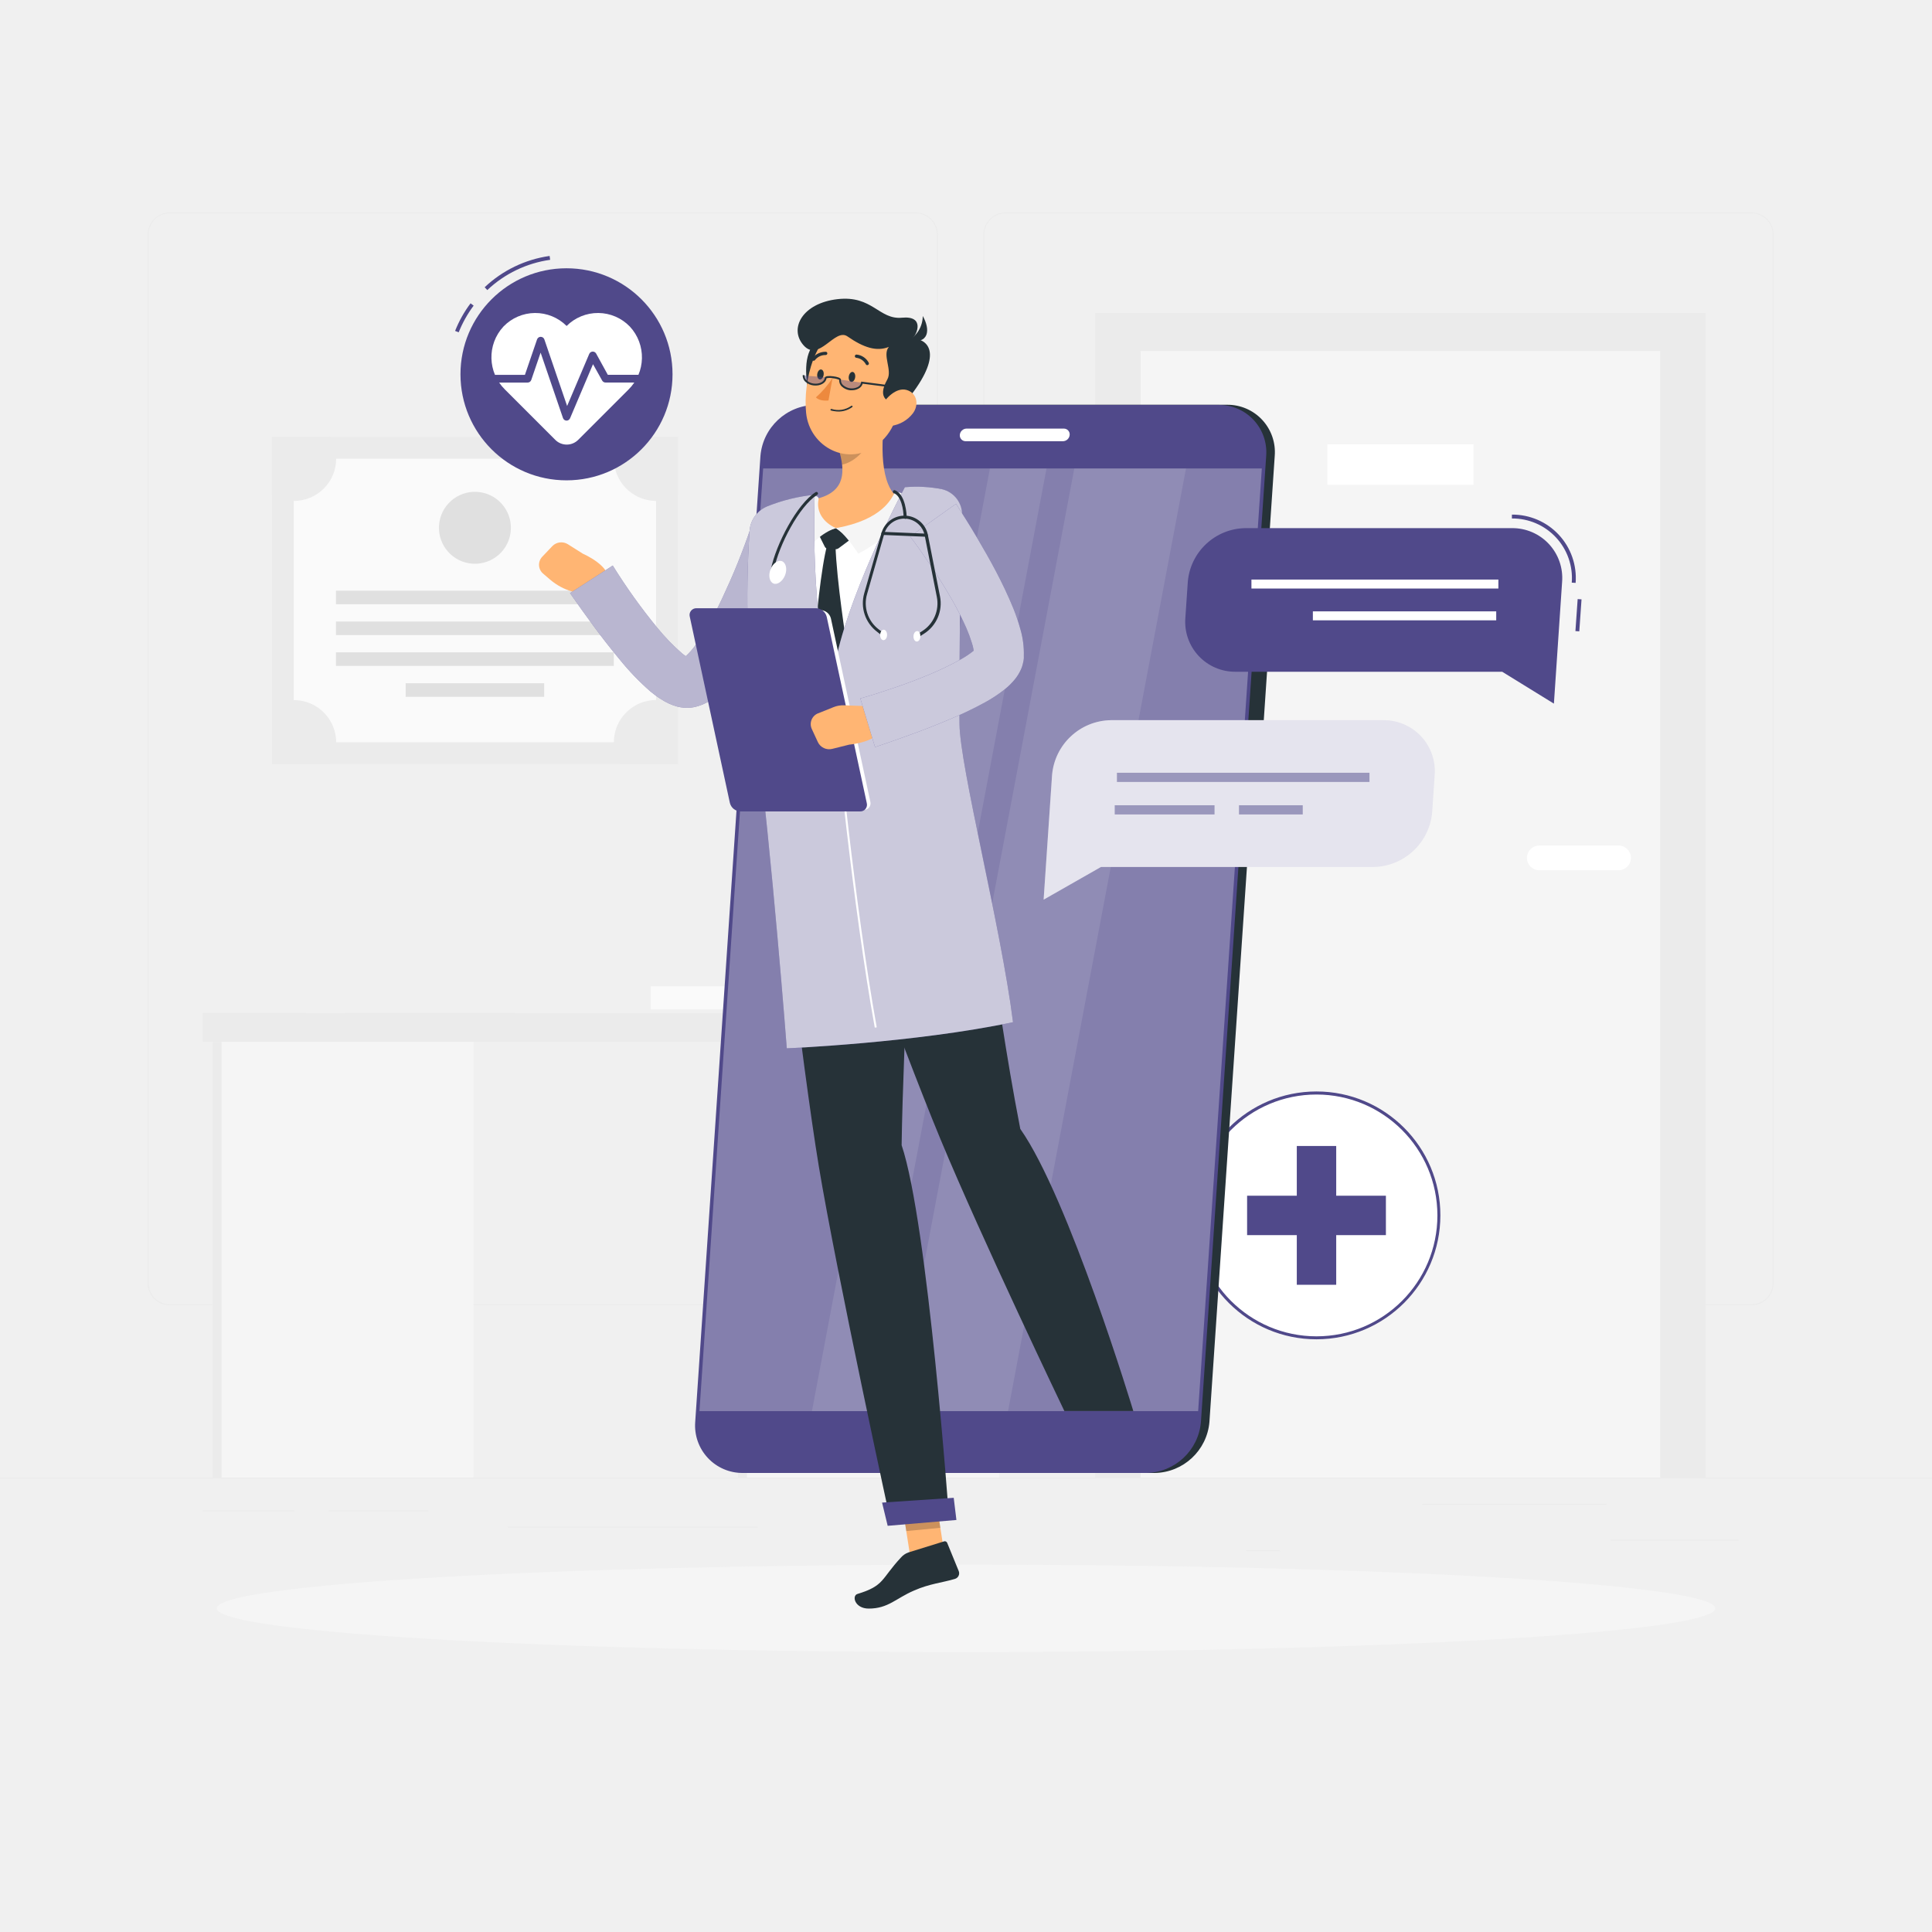
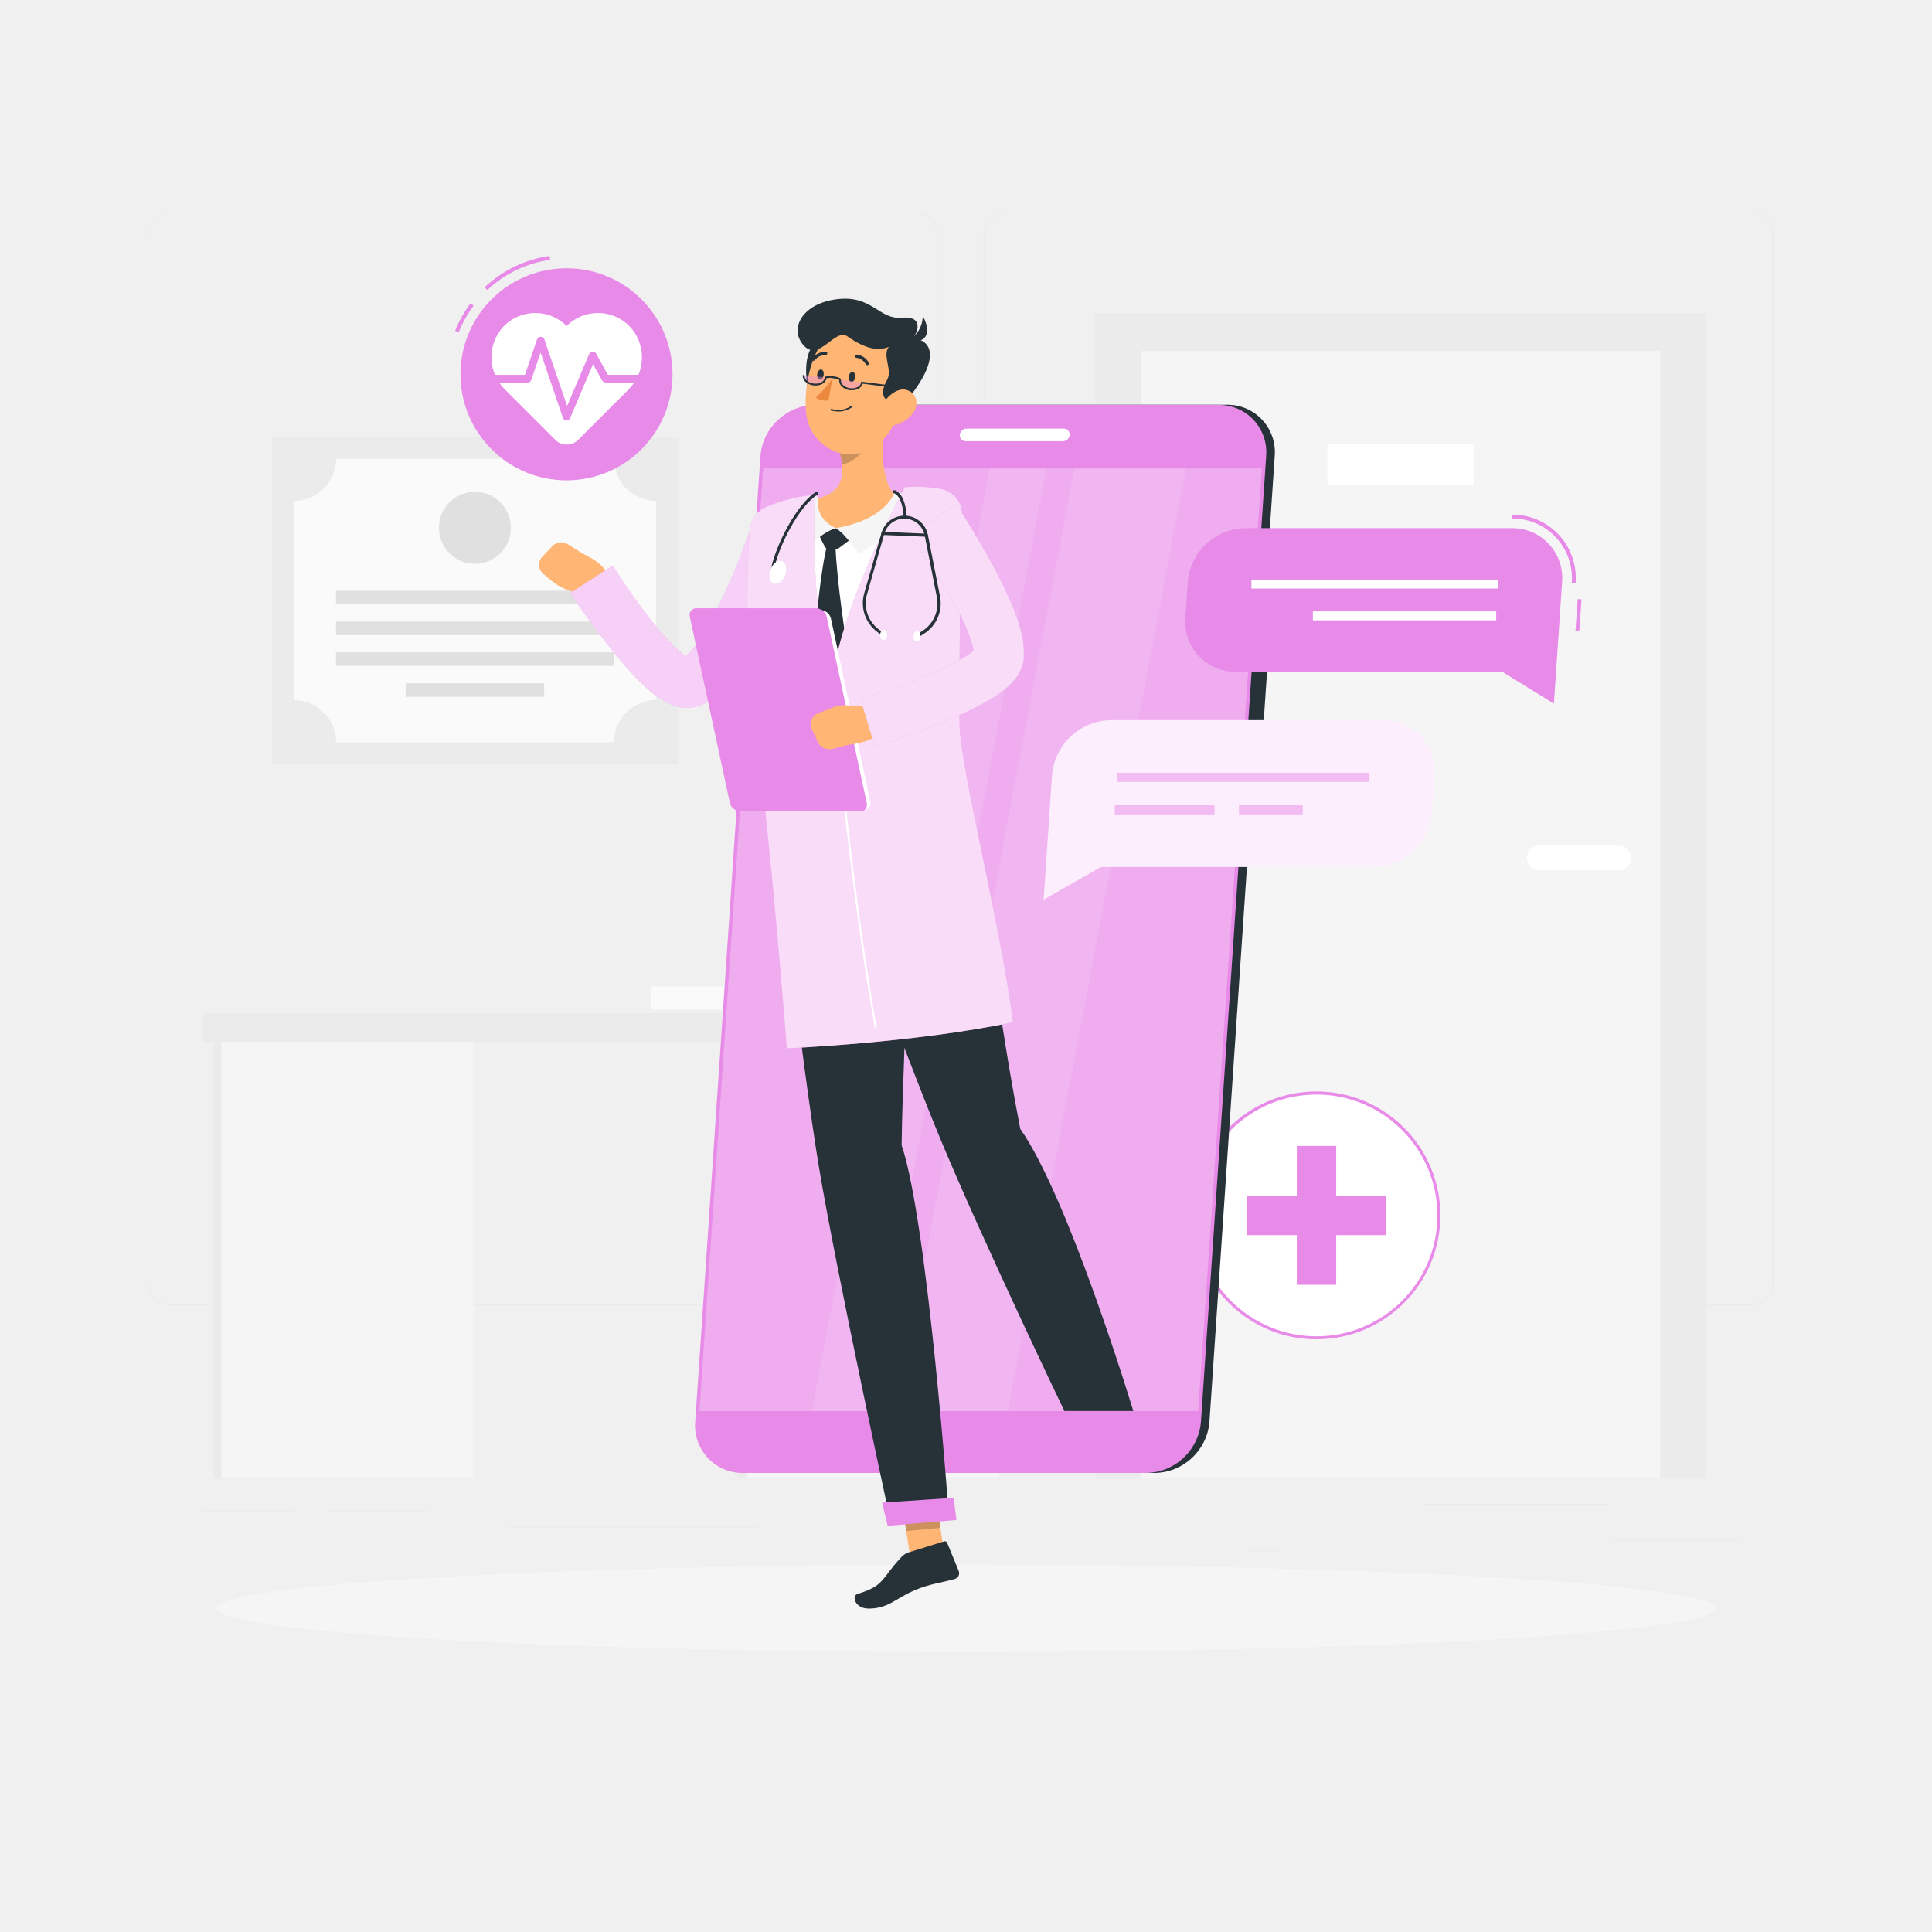
<svg xmlns="http://www.w3.org/2000/svg" viewBox="0 0 500 500">
  <g id="freepik--background-complete--inject-11">
    <rect y="382.4" width="500" height="0.25" style="fill:#ebebeb" />
    <rect x="416.78" y="398.49" width="33.12" height="0.25" style="fill:#ebebeb" />
    <rect x="322.53" y="401.21" width="8.69" height="0.25" style="fill:#ebebeb" />
    <rect x="368.11" y="389.21" width="47.67" height="0.25" style="fill:#ebebeb" />
    <rect x="52.46" y="390.89" width="23.68" height="0.25" style="fill:#ebebeb" />
    <rect x="85.04" y="390.89" width="25.85" height="0.25" style="fill:#ebebeb" />
    <rect x="131.47" y="395.11" width="64.64" height="0.25" style="fill:#ebebeb" />
    <path d="M237,337.8H43.91a5.71,5.71,0,0,1-5.7-5.71V60.66A5.71,5.71,0,0,1,43.91,55H237a5.71,5.71,0,0,1,5.71,5.71V332.09A5.71,5.71,0,0,1,237,337.8ZM43.91,55.2a5.46,5.46,0,0,0-5.45,5.46V332.09a5.46,5.46,0,0,0,5.45,5.46H237a5.47,5.47,0,0,0,5.46-5.46V60.66A5.47,5.47,0,0,0,237,55.2Z" style="fill:#ebebeb" />
    <path d="M453.31,337.8H260.21a5.72,5.72,0,0,1-5.71-5.71V60.66A5.72,5.72,0,0,1,260.21,55h193.1A5.71,5.71,0,0,1,459,60.66V332.09A5.71,5.71,0,0,1,453.31,337.8ZM260.21,55.2a5.47,5.47,0,0,0-5.46,5.46V332.09a5.47,5.47,0,0,0,5.46,5.46h193.1a5.47,5.47,0,0,0,5.46-5.46V60.66a5.47,5.47,0,0,0-5.46-5.46Z" style="fill:#ebebeb" />
    <rect x="283.44" y="81" width="157.97" height="301.4" style="fill:#ebebeb" />
    <rect x="295.19" y="90.83" width="134.47" height="291.57" style="fill:#f5f5f5" />
    <rect x="343.53" y="115.01" width="37.81" height="10.45" style="fill:#fff" />
    <path d="M398.37,218.82h20.51a3.2,3.2,0,0,1,3.2,3.2h0a3.2,3.2,0,0,1-3.2,3.2H398.37a3.2,3.2,0,0,1-3.2-3.2h0A3.2,3.2,0,0,1,398.37,218.82Z" style="fill:#fff" />
    <rect x="70.38" y="113.07" width="105.06" height="84.67" style="fill:#ebebeb" />
    <rect x="86.21" y="108.52" width="73.39" height="93.78" transform="translate(278.31 32.5) rotate(90)" style="fill:#fafafa" />
    <rect x="121.15" y="118.66" width="3.51" height="71.91" transform="translate(277.52 31.71) rotate(90)" style="fill:#e0e0e0" />
    <rect x="121.15" y="126.65" width="3.51" height="71.91" transform="translate(285.51 39.7) rotate(90)" style="fill:#e0e0e0" />
    <rect x="121.15" y="134.63" width="3.51" height="71.91" transform="translate(293.49 47.68) rotate(90)" style="fill:#e0e0e0" />
    <rect x="121.15" y="160.65" width="3.51" height="35.85" transform="translate(301.48 55.67) rotate(90)" style="fill:#e0e0e0" />
    <path d="M87,118.71A10.93,10.93,0,0,1,76,129.64a10.82,10.82,0,0,1-5.64-1.57v-15h15A10.93,10.93,0,0,1,87,118.71Z" style="fill:#ebebeb" />
    <path d="M175.44,113.07v15a10.93,10.93,0,0,1-15-15Z" style="fill:#ebebeb" />
    <path d="M87,192.11a10.87,10.87,0,0,1-1.56,5.63h-15v-15A10.94,10.94,0,0,1,87,192.11Z" style="fill:#ebebeb" />
    <path d="M175.44,182.73v15h-15a10.78,10.78,0,0,1-1.57-5.63,10.95,10.95,0,0,1,16.58-9.38Z" style="fill:#ebebeb" />
    <circle cx="122.91" cy="136.58" r="9.31" transform="translate(-31.6 236.03) rotate(-80.78)" style="fill:#e0e0e0" />
    <rect x="52.46" y="262.15" width="207.88" height="7.48" style="fill:#ebebeb" />
    <rect x="191" y="269.63" width="67.54" height="112.77" style="fill:#f5f5f5" />
    <rect x="55.03" y="269.63" width="67.54" height="112.77" style="fill:#f5f5f5" />
    <rect x="55.03" y="269.63" width="2.31" height="112.77" style="fill:#ebebeb" />
    <rect x="191" y="269.63" width="2.31" height="112.77" style="fill:#ebebeb" />
    <polygon points="90.5 244.12 78.08 244.12 79.08 262.15 89.5 262.15 90.5 244.12" style="fill:#f0f0f0" />
    <rect x="133.44" y="254.33" width="64.89" height="7.82" style="fill:#f0f0f0" />
    <rect x="168.42" y="255.25" width="29.92" height="5.99" style="fill:#fafafa" />
  </g>
  <g id="freepik--Shadow--inject-11">
    <ellipse id="freepik--path--inject-11" cx="250" cy="416.24" rx="193.89" ry="11.32" style="fill:#f5f5f5" />
  </g>
  <g id="freepik--cross-icon--inject-11">
    <circle cx="340.71" cy="314.54" r="31.68" style="fill:#fff" />
-     <path d="M340.71,346.61a32.07,32.07,0,1,1,32.06-32.07A32.1,32.1,0,0,1,340.71,346.61Zm0-63.35A31.29,31.29,0,1,0,372,314.54,31.31,31.31,0,0,0,340.71,283.26Z" style="fill:#50498A" />
-     <rect x="335.61" y="296.58" width="10.2" height="35.92" style="fill:#50498A" />
-     <rect x="335.61" y="296.58" width="10.2" height="35.92" transform="translate(655.25 -26.16) rotate(90)" style="fill:#50498A" />
+     <path d="M340.71,346.61a32.07,32.07,0,1,1,32.06-32.07A32.1,32.1,0,0,1,340.71,346.61Zm0-63.35A31.29,31.29,0,1,0,372,314.54,31.31,31.31,0,0,0,340.71,283.26Z" style="fill:#e88ae8" />
+     <rect x="335.61" y="296.58" width="10.2" height="35.92" style="fill:#e88ae8" />
+     <rect x="335.61" y="296.58" width="10.2" height="35.92" transform="translate(655.25 -26.16) rotate(90)" style="fill:#e88ae8" />
  </g>
  <g id="freepik--pulse-icon--inject-11">
-     <path d="M126.11,75.07l-.68-.73a30.75,30.75,0,0,1,16.81-8.1l.14,1A29.74,29.74,0,0,0,126.11,75.07Z" style="fill:#50498A" />
-     <path d="M118.71,86l-.93-.36a30.77,30.77,0,0,1,4-7.14l.8.6A30.24,30.24,0,0,0,118.71,86Z" style="fill:#50498A" />
-     <circle cx="146.61" cy="96.87" r="27.44" style="fill:#50498A" />
+     <path d="M126.11,75.07l-.68-.73a30.75,30.75,0,0,1,16.81-8.1l.14,1A29.74,29.74,0,0,0,126.11,75.07Z" style="fill:#e88ae8" />
+     <path d="M118.71,86l-.93-.36a30.77,30.77,0,0,1,4-7.14l.8.6A30.24,30.24,0,0,0,118.71,86Z" style="fill:#e88ae8" />
+     <circle cx="146.61" cy="96.87" r="27.44" style="fill:#e88ae8" />
    <path d="M163,84.51a11.46,11.46,0,0,0-16.36-.15,11.45,11.45,0,0,0-16.35.15,11.71,11.71,0,0,0,.41,16.32l13,13a4.2,4.2,0,0,0,5.94,0l13-13A11.71,11.71,0,0,0,163,84.51Z" style="fill:#fff" />
-     <path d="M146.61,108.86h0a1,1,0,0,1-.91-.67l-5.79-16.93-2.42,7.08a1,1,0,0,1-.95.67h-9.69a1,1,0,0,1,0-2h9l3.14-9.17a1,1,0,0,1,1.89,0l5.89,17.23,5.72-13.47a1,1,0,0,1,.86-.61,1,1,0,0,1,.93.51L157.3,97h9.11a1,1,0,0,1,0,2h-9.69a1,1,0,0,1-.88-.51l-2.37-4.24-5.94,14A1,1,0,0,1,146.61,108.86Z" style="fill:#50498A" />
+     <path d="M146.61,108.86h0a1,1,0,0,1-.91-.67l-5.79-16.93-2.42,7.08a1,1,0,0,1-.95.67h-9.69a1,1,0,0,1,0-2h9l3.14-9.17a1,1,0,0,1,1.89,0l5.89,17.23,5.72-13.47a1,1,0,0,1,.86-.61,1,1,0,0,1,.93.51L157.3,97h9.11a1,1,0,0,1,0,2h-9.69a1,1,0,0,1-.88-.51l-2.37-4.24-5.94,14A1,1,0,0,1,146.61,108.86Z" style="fill:#e88ae8" />
  </g>
  <g id="freepik--Character--inject-11">
    <path d="M298.86,381.2H194.49A12.26,12.26,0,0,1,182.13,368L199,118a14.44,14.44,0,0,1,14.15-13.25H317.54A12.26,12.26,0,0,1,329.9,118L313,368A14.43,14.43,0,0,1,298.86,381.2Z" style="fill:#263238" />
    <path d="M322,206.56h-2.63a3.42,3.42,0,0,1-3.45-3.7l3.23-47.79a4,4,0,0,1,3.95-3.7h2.63a3.42,3.42,0,0,1,3.45,3.7l-3.23,47.79A4,4,0,0,1,322,206.56Z" style="fill:#263238" />
-     <path d="M197.48,174.68h-2.62a2.8,2.8,0,0,1-2.83-3l1.17-17.26a3.3,3.3,0,0,1,3.23-3h2.63a2.81,2.81,0,0,1,2.82,3l-1.17,17.26A3.29,3.29,0,0,1,197.48,174.68Z" style="fill:#50498A" />
-     <path d="M195.4,205.5h-2.63a2.8,2.8,0,0,1-2.82-3l1.17-17.26a3.3,3.3,0,0,1,3.23-3H197a2.81,2.81,0,0,1,2.82,3l-1.17,17.26A3.29,3.29,0,0,1,195.4,205.5Z" style="fill:#50498A" />
-     <path d="M296.65,381.2H192.28A12.26,12.26,0,0,1,179.92,368L196.8,118A14.44,14.44,0,0,1,211,104.79H315.33A12.26,12.26,0,0,1,327.69,118L310.8,368A14.43,14.43,0,0,1,296.65,381.2Z" style="fill:#50498A" />
+     <path d="M197.48,174.68h-2.62a2.8,2.8,0,0,1-2.83-3l1.17-17.26a3.3,3.3,0,0,1,3.23-3h2.63a2.81,2.81,0,0,1,2.82,3l-1.17,17.26A3.29,3.29,0,0,1,197.48,174.68Z" style="fill:#e88ae8" />
+     <path d="M195.4,205.5h-2.63a2.8,2.8,0,0,1-2.82-3l1.17-17.26a3.3,3.3,0,0,1,3.23-3H197a2.81,2.81,0,0,1,2.82,3l-1.17,17.26A3.29,3.29,0,0,1,195.4,205.5Z" style="fill:#e88ae8" />
+     <path d="M296.65,381.2H192.28A12.26,12.26,0,0,1,179.92,368L196.8,118A14.44,14.44,0,0,1,211,104.79H315.33A12.26,12.26,0,0,1,327.69,118L310.8,368A14.43,14.43,0,0,1,296.65,381.2Z" style="fill:#e88ae8" />
    <polygon points="181.02 365.2 197.5 121.24 326.56 121.24 310.08 365.2 181.02 365.2" style="fill:#fff;opacity:0.3" />
    <polygon points="231.97 365.2 278.03 121.24 306.94 121.24 260.88 365.2 231.97 365.2" style="fill:#fff;opacity:0.1" />
    <polygon points="210.13 365.2 256.19 121.24 270.84 121.24 224.78 365.2 210.13 365.2" style="fill:#fff;opacity:0.1" />
    <path d="M250.14,110.92h25.17a1.5,1.5,0,0,1,1.52,1.63h0a1.78,1.78,0,0,1-1.74,1.64H249.92a1.51,1.51,0,0,1-1.52-1.64h0A1.77,1.77,0,0,1,250.14,110.92Z" style="fill:#fff" />
    <polygon points="244.9 405.25 236.08 406.09 232.9 385.74 241.72 384.89 244.9 405.25" style="fill:#ffb573" />
    <path d="M235.07,401.78l9.24-2.87a.65.65,0,0,1,.82.38l3,7.33a1.52,1.52,0,0,1-1,2c-3.34,1-6.52,1.23-10.55,3-4.71,2-6.68,4.68-11.75,4.68-3.63,0-4.45-3.33-2.91-3.79,7-2.12,6.08-3.86,11.16-9.33A4.68,4.68,0,0,1,235.07,401.78Z" style="fill:#263238" />
    <polygon points="232.9 385.74 234.54 396.24 243.37 395.39 241.73 384.89 232.9 385.74" style="opacity:0.2" />
    <path d="M239.28,128.6c-11.57-1.36-23.08-.45-34.63,1.79a9.23,9.23,0,0,0-7.41,8c-1.25,11.06-2.68,35.85,2.9,72.83l47.28-4c.09-6.71-4.68-37.28-.74-69A8.47,8.47,0,0,0,239.28,128.6Z" style="fill:#fff" />
    <path d="M211.75,138.08l1.69,3.38a1,1,0,0,0,.89.58l1.83.1a1.42,1.42,0,0,0,.91-.28l3.15-2.35-3.89-2.83Z" style="fill:#263238" />
    <path d="M216.22,141.17a3.08,3.08,0,0,0-2.13-.17c-1.49,5.25-3.12,20.32-3.29,27,4.52,13.17,6,14.5,6,14.5l2.29-15.85S216.52,150.44,216.22,141.17Z" style="fill:#263238" />
    <path d="M229.27,105.8c-1.08,6.52-2,18.43,2.68,22.64-3.43,3.6-7.92,7.77-15.62,8.24s-6.51-4.86-4.56-7.71c7.19-1.92,6.84-7.28,5.43-12.29Z" style="fill:#ffb573" />
    <path d="M233.91,127.87a9.6,9.6,0,0,0-1.69-.55.67.67,0,0,0-.75.31c-.74,1.26-3,6.89-15.14,9.05,2,1.18,4.65,4.84,5.79,6.6,3.64-1.89,13.11-7.54,12.21-14.85A.74.74,0,0,0,233.91,127.87Z" style="fill:#f5f5f5" />
    <path d="M211.84,129.27a.7.7,0,0,0-.82-.84,9.39,9.39,0,0,0-1.24.33,1,1,0,0,0-.26.15c-.93.86-6,8.18-1.25,14.1,1-1.61,4.45-5.26,8.06-6.33C212.91,135.14,211.23,132.27,211.84,129.27Z" style="fill:#f5f5f5" />
    <path d="M224.35,110.24l-7.14,6.44a20.62,20.62,0,0,1,.72,3.56c2.76-.47,6.47-3.6,6.67-6.5A9.48,9.48,0,0,0,224.35,110.24Z" style="opacity:0.2" />
    <path d="M214.81,86.09c-6.16,2.41-6.56,7.47-6,13s6.58,1.87,7.92-1.59S223.34,82.75,214.81,86.09Z" style="fill:#263238" />
    <path d="M234.46,97.12c-1.71,8.71-2.28,13.88-7.26,17.89-7.51,6-17.68.82-18.58-8.16-.81-8.09,2.12-21,11.09-23.52A11.72,11.72,0,0,1,234.46,97.12Z" style="fill:#ffb573" />
    <path d="M234.1,104.33c-7.33.39-5.78-3.77-4.45-6.16s-1.38-6.34.39-8.39c-3.16,1.26-6.49.22-10.72-2.72-3.28-2.29-7.39,6.86-11.39,2.27-3.78-4.33-.27-10.86,8.81-11.91s10.73,5.37,16.69,4.8,3.89,4.34,2.72,5.34C241.15,87.89,243.88,92.67,234.1,104.33Z" style="fill:#263238" />
    <path d="M235,88.17a7.34,7.34,0,0,0,3.81-6.39C240.79,85.25,240.58,89.19,235,88.17Z" style="fill:#263238" />
    <path d="M216,106.42a6,6,0,0,0,4.58-1.08.2.2,0,0,0,0-.29.21.21,0,0,0-.29,0,5.77,5.77,0,0,1-5.09.79.23.23,0,0,0-.27.14.21.21,0,0,0,.14.26A5.29,5.29,0,0,0,216,106.42Z" style="fill:#263238" />
    <path d="M236.23,107a8.52,8.52,0,0,1-5.59,3.22c-2.91.38-3.88-2.33-2.66-4.86,1.11-2.28,4-5.22,6.68-4.43S237.91,104.8,236.23,107Z" style="fill:#ffb573" />
    <path d="M233.34,296.37c.35-26.11,3.69-88.3,3.69-88.3l-36.86,3.11s7.33,64.09,11.75,90.73c4.6,27.69,18.71,92.56,18.71,92.56l15-1.28S240.15,316.56,233.34,296.37Z" style="fill:#263238" />
-     <polygon points="229.73 394.88 247.52 393.37 246.82 387.63 228.28 388.87 229.73 394.88" style="fill:#50498A" />
+     <polygon points="229.73 394.88 247.52 393.37 246.82 387.63 228.28 388.87 229.73 394.88" style="fill:#e88ae8" />
    <path d="M221.32,97.64c-.09.71-.55,1.25-1,1.2s-.76-.67-.66-1.39.55-1.25,1-1.2S221.42,96.93,221.32,97.64Z" style="fill:#263238" />
    <path d="M213.16,97c-.09.72-.55,1.25-1,1.2s-.76-.67-.66-1.38.55-1.25,1-1.2S213.26,96.25,213.16,97Z" style="fill:#263238" />
    <path d="M215.46,97.84a24.82,24.82,0,0,1-4.3,5c1.06,1.11,3.25.81,3.25.81Z" style="fill:#ed893e" />
-     <path d="M208,97.18c-.15,1.14,1,2.09,2.59,2.29s3.06-.67,3.2-1.81" style="fill:#50498A;opacity:0.4" />
-     <path d="M217.45,98.24c-.22,1.13.89,2.15,2.45,2.45s3.09-.5,3.3-1.62" style="fill:#50498A;opacity:0.4" />
+     <path d="M208,97.18c-.15,1.14,1,2.09,2.59,2.29s3.06-.67,3.2-1.81" style="fill:#e88ae8;opacity:0.4" />
+     <path d="M217.45,98.24c-.22,1.13.89,2.15,2.45,2.45s3.09-.5,3.3-1.62" style="fill:#e88ae8;opacity:0.4" />
    <path d="M220.52,101a4.89,4.89,0,0,1-.54,0,3.8,3.8,0,0,1-2.07-.93,2.08,2.08,0,0,1-.72-1.77,5,5,0,0,0-1.6-.4,3.49,3.49,0,0,0-1.69,0c-.14,1.22-1.66,2.06-3.36,1.85a3.72,3.72,0,0,1-2.07-.92,2.1,2.1,0,0,1-.72-1.77l.48.06a1.61,1.61,0,0,0,.57,1.36,3.24,3.24,0,0,0,1.8.79c1.44.19,2.72-.48,2.85-1.48.07-.56,1.23-.52,2.19-.4s2.1.39,2,.94a1.6,1.6,0,0,0,.57,1.36,3.44,3.44,0,0,0,3.75.48,1.6,1.6,0,0,0,.9-1.17l0-.24,12.34,1.59-.06.48-11.88-1.53a2.15,2.15,0,0,1-1.1,1.29A3.53,3.53,0,0,1,220.52,101Z" style="fill:#263238" />
    <path d="M224.46,94.5a.36.36,0,0,0,.2-.06.43.43,0,0,0,.16-.58,4,4,0,0,0-3.14-2.1.43.43,0,0,0-.45.4.42.42,0,0,0,.39.44h0a3.21,3.21,0,0,1,2.47,1.7A.41.41,0,0,0,224.46,94.5Z" style="fill:#263238" />
    <path d="M210.52,93.37a.43.43,0,0,0,.37-.15,3.41,3.41,0,0,1,2.76-1.34.42.42,0,0,0,.46-.38.41.41,0,0,0-.36-.46,4.3,4.3,0,0,0-3.5,1.65.42.42,0,0,0,.05.59A.51.51,0,0,0,210.52,93.37Z" style="fill:#263238" />
    <path d="M264.05,292.16c-7.65-39.32-9.37-70.07-16.63-85l-35.71,4s21.27,58.59,31.66,83.6c10.79,26,32.09,70.42,32.09,70.42H293.3S276.65,310.07,264.05,292.16Z" style="fill:#263238" />
    <path d="M150.86,143.31,147,140.87a3.22,3.22,0,0,0-4.06.47l-2.62,2.76a3,3,0,0,0,.26,4.37l1.87,1.6a15.25,15.25,0,0,0,5.57,3l5.65,1.67,3.71-4C158.51,146.57,150.86,143.31,150.86,143.31Z" style="fill:#ffb573" />
-     <path d="M208,141.44c-1.4,3.42-2.77,6.6-4.26,9.85s-3,6.46-4.67,9.65-3.45,6.36-5.47,9.54c-1,1.58-2.11,3.16-3.37,4.75a30.34,30.34,0,0,1-4.6,4.77,16.51,16.51,0,0,1-3.69,2.28c-.42.16-.81.32-1.27.46l-.7.19a8.35,8.35,0,0,1-1.07.19,10,10,0,0,1-3.64-.26,14.82,14.82,0,0,1-4.18-1.91,24,24,0,0,1-2.75-2,65.72,65.72,0,0,1-7.95-8.27c-2.33-2.8-4.53-5.61-6.64-8.48s-4.14-5.69-6.22-8.7l11.06-7.14a149.17,149.17,0,0,0,11.56,16.15,54.44,54.44,0,0,0,6.37,6.59,12.56,12.56,0,0,0,1.41,1c.37.25.74.35.48.26a2.56,2.56,0,0,0-1.08-.06,2.38,2.38,0,0,0-.43.08h-.08c-.05,0-.05,0-.06,0a6.05,6.05,0,0,0,.65-.49,18.45,18.45,0,0,0,2.47-2.74c.85-1.14,1.7-2.42,2.51-3.75a91.72,91.72,0,0,0,4.52-8.54c1.4-3,2.75-6,4-9.12s2.44-6.29,3.45-9.32Z" style="fill:#50498A" />
+     <path d="M208,141.44c-1.4,3.42-2.77,6.6-4.26,9.85s-3,6.46-4.67,9.65-3.45,6.36-5.47,9.54c-1,1.58-2.11,3.16-3.37,4.75a30.34,30.34,0,0,1-4.6,4.77,16.51,16.51,0,0,1-3.69,2.28c-.42.16-.81.32-1.27.46l-.7.19a8.35,8.35,0,0,1-1.07.19,10,10,0,0,1-3.64-.26,14.82,14.82,0,0,1-4.18-1.91,24,24,0,0,1-2.75-2,65.72,65.72,0,0,1-7.95-8.27c-2.33-2.8-4.53-5.61-6.64-8.48s-4.14-5.69-6.22-8.7l11.06-7.14a149.17,149.17,0,0,0,11.56,16.15,54.44,54.44,0,0,0,6.37,6.59,12.56,12.56,0,0,0,1.41,1c.37.25.74.35.48.26a2.56,2.56,0,0,0-1.08-.06,2.38,2.38,0,0,0-.43.08h-.08c-.05,0-.05,0-.06,0a6.05,6.05,0,0,0,.65-.49,18.45,18.45,0,0,0,2.47-2.74c.85-1.14,1.7-2.42,2.51-3.75a91.72,91.72,0,0,0,4.52-8.54c1.4-3,2.75-6,4-9.12s2.44-6.29,3.45-9.32Z" style="fill:#e88ae8" />
    <g style="opacity:0.6">
      <path d="M208,141.44c-1.4,3.42-2.77,6.6-4.26,9.85s-3,6.46-4.67,9.65-3.45,6.36-5.47,9.54c-1,1.58-2.11,3.16-3.37,4.75a30.34,30.34,0,0,1-4.6,4.77,16.51,16.51,0,0,1-3.69,2.28c-.42.16-.81.32-1.27.46l-.7.19a8.35,8.35,0,0,1-1.07.19,10,10,0,0,1-3.64-.26,14.82,14.82,0,0,1-4.18-1.91,24,24,0,0,1-2.75-2,65.72,65.72,0,0,1-7.95-8.27c-2.33-2.8-4.53-5.61-6.64-8.48s-4.14-5.69-6.22-8.7l11.06-7.14a149.17,149.17,0,0,0,11.56,16.15,54.44,54.44,0,0,0,6.37,6.59,12.56,12.56,0,0,0,1.41,1c.37.25.74.35.48.26a2.56,2.56,0,0,0-1.08-.06,2.38,2.38,0,0,0-.43.08h-.08c-.05,0-.05,0-.06,0a6.05,6.05,0,0,0,.65-.49,18.45,18.45,0,0,0,2.47-2.74c.85-1.14,1.7-2.42,2.51-3.75a91.72,91.72,0,0,0,4.52-8.54c1.4-3,2.75-6,4-9.12s2.44-6.29,3.45-9.32Z" style="fill:#fff" />
    </g>
-     <path d="M234.18,126.09c-3.75,7-17.1,33.67-18.72,50.13-5.91-15-4.62-48.18-4.62-48.18a44.43,44.43,0,0,0-12.27,3A7.41,7.41,0,0,0,194,137.3a262.07,262.07,0,0,0,1.62,51.47c4.15,32.3,8,82.53,8,82.53s33.05-1.38,58.55-6.76c-3.11-24.69-13.75-66.07-13.85-77.15-.12-14.26.21-42.14.66-53.78a6.89,6.89,0,0,0-5.52-7.07A34.57,34.57,0,0,0,234.18,126.09Z" style="fill:#50498A" />
+     <path d="M234.18,126.09c-3.75,7-17.1,33.67-18.72,50.13-5.91-15-4.62-48.18-4.62-48.18a44.43,44.43,0,0,0-12.27,3A7.41,7.41,0,0,0,194,137.3a262.07,262.07,0,0,0,1.62,51.47c4.15,32.3,8,82.53,8,82.53s33.05-1.38,58.55-6.76c-3.11-24.69-13.75-66.07-13.85-77.15-.12-14.26.21-42.14.66-53.78a6.89,6.89,0,0,0-5.52-7.07A34.57,34.57,0,0,0,234.18,126.09Z" style="fill:#e88ae8" />
    <path d="M234.18,126.09c-3.75,7-17.1,33.67-18.72,50.13-5.91-15-4.62-48.18-4.62-48.18a44.43,44.43,0,0,0-12.27,3A7.41,7.41,0,0,0,194,137.3a262.07,262.07,0,0,0,1.62,51.47c4.15,32.3,8,82.53,8,82.53s33.05-1.38,58.55-6.76c-3.11-24.69-13.75-66.07-13.85-77.15-.12-14.26.21-42.15.66-53.79a6.78,6.78,0,0,0-5.21-7A34.31,34.31,0,0,0,234.18,126.09Z" style="fill:#fff;opacity:0.7" />
    <path d="M226.39,265.94c-5.74-31.67-10.29-78.14-10.66-83.73l.51,0c.37,5.59,4.93,52,10.66,83.67Z" style="fill:#fff" />
    <path d="M223.53,209.6H193.05a2.85,2.85,0,0,1-2.64-2.17l-10.19-47.37a1.7,1.7,0,0,1,1.7-2.17h30.47a2.85,2.85,0,0,1,2.65,2.17l10.19,47.37A1.7,1.7,0,0,1,223.53,209.6Z" style="fill:#fff" />
-     <path d="M222.58,210h-31a2.91,2.91,0,0,1-2.69-2.21l-10.37-48.17a1.74,1.74,0,0,1,1.74-2.21h31a2.91,2.91,0,0,1,2.69,2.21l10.36,48.17A1.73,1.73,0,0,1,222.58,210Z" style="fill:#50498A" />
+     <path d="M222.58,210h-31a2.91,2.91,0,0,1-2.69-2.21l-10.37-48.17a1.74,1.74,0,0,1,1.74-2.21h31a2.91,2.91,0,0,1,2.69,2.21l10.36,48.17A1.73,1.73,0,0,1,222.58,210Z" style="fill:#e88ae8" />
    <path d="M226.13,182.82l-7.71-.29a6.61,6.61,0,0,0-2.71.48l-4,1.6a3,3,0,0,0-1.64,4l1.6,3.46a3.24,3.24,0,0,0,3.7,1.74l4.41-1.1s8.28-.66,8.58-5Z" style="fill:#ffb573" />
-     <path d="M247.42,130.38c1.91,3,3.66,5.74,5.38,8.68s3.41,5.85,5,8.89,3.1,6.18,4.47,9.54a48.59,48.59,0,0,1,1.82,5.39,22.59,22.59,0,0,1,.88,6.87v.39a1.92,1.92,0,0,1,0,.2c0,.36-.1.72-.17,1.08s-.16.64-.26,1-.21.55-.32.83a11.17,11.17,0,0,1-1.46,2.42,17.45,17.45,0,0,1-2.77,2.76,36.41,36.41,0,0,1-5,3.31,95.27,95.27,0,0,1-9.52,4.54c-3.15,1.34-6.29,2.56-9.45,3.71s-6.27,2.26-9.56,3.36l-3.81-12.6c3-.82,6.06-1.83,9.05-2.85s6-2.16,8.84-3.35a77.92,77.92,0,0,0,8.14-3.93,23.49,23.49,0,0,0,3.17-2.11,3.81,3.81,0,0,0,.7-.69,1.07,1.07,0,0,0-.2.33c0,.09-.05.15-.1.26a2.37,2.37,0,0,0-.09.36,2.43,2.43,0,0,0-.08.47c0,.06,0,.07,0,.05v-.07a11.76,11.76,0,0,0-.55-2.79,36.08,36.08,0,0,0-1.42-3.85,78.1,78.1,0,0,0-4.14-8.07c-1.56-2.68-3.22-5.36-5-8s-3.6-5.27-5.43-7.67Z" style="fill:#50498A" />
+     <path d="M247.42,130.38c1.91,3,3.66,5.74,5.38,8.68s3.41,5.85,5,8.89,3.1,6.18,4.47,9.54a48.59,48.59,0,0,1,1.82,5.39,22.59,22.59,0,0,1,.88,6.87v.39a1.92,1.92,0,0,1,0,.2c0,.36-.1.72-.17,1.08s-.16.64-.26,1-.21.55-.32.83a11.17,11.17,0,0,1-1.46,2.42,17.45,17.45,0,0,1-2.77,2.76,36.41,36.41,0,0,1-5,3.31,95.27,95.27,0,0,1-9.52,4.54c-3.15,1.34-6.29,2.56-9.45,3.71s-6.27,2.26-9.56,3.36l-3.81-12.6c3-.82,6.06-1.83,9.05-2.85s6-2.16,8.84-3.35a77.92,77.92,0,0,0,8.14-3.93,23.49,23.49,0,0,0,3.17-2.11,3.81,3.81,0,0,0,.7-.69,1.07,1.07,0,0,0-.2.33c0,.09-.05.15-.1.26a2.37,2.37,0,0,0-.09.36,2.43,2.43,0,0,0-.08.47c0,.06,0,.07,0,.05v-.07a11.76,11.76,0,0,0-.55-2.79,36.08,36.08,0,0,0-1.42-3.85,78.1,78.1,0,0,0-4.14-8.07c-1.56-2.68-3.22-5.36-5-8s-3.6-5.27-5.43-7.67Z" style="fill:#e88ae8" />
    <g style="opacity:0.7">
      <path d="M247.42,130.38c1.91,3,3.66,5.74,5.38,8.68s3.41,5.85,5,8.89,3.1,6.18,4.47,9.54a48.59,48.59,0,0,1,1.82,5.39,22.59,22.59,0,0,1,.88,6.87v.39a1.92,1.92,0,0,1,0,.2c0,.36-.1.72-.17,1.08s-.16.64-.26,1-.21.55-.32.83a11.17,11.17,0,0,1-1.46,2.42,17.45,17.45,0,0,1-2.77,2.76,36.41,36.41,0,0,1-5,3.31,95.27,95.27,0,0,1-9.52,4.54c-3.15,1.34-6.29,2.56-9.45,3.71s-6.27,2.26-9.56,3.36l-3.81-12.6c3-.82,6.06-1.83,9.05-2.85s6-2.16,8.84-3.35a77.92,77.92,0,0,0,8.14-3.93,23.49,23.49,0,0,0,3.17-2.11,3.81,3.81,0,0,0,.7-.69,1.07,1.07,0,0,0-.2.33c0,.09-.05.15-.1.26a2.37,2.37,0,0,0-.09.36,2.43,2.43,0,0,0-.08.47c0,.06,0,.07,0,.05v-.07a11.76,11.76,0,0,0-.55-2.79,36.08,36.08,0,0,0-1.42-3.85,78.1,78.1,0,0,0-4.14-8.07c-1.56-2.68-3.22-5.36-5-8s-3.6-5.27-5.43-7.67Z" style="fill:#fff" />
    </g>
    <path d="M237.3,165.08a.39.39,0,0,1-.33-.19.39.39,0,0,1,.12-.55l1.56-1a8.5,8.5,0,0,0,3.8-8.86l-3.14-15.9a5.38,5.38,0,0,0-10.46-.44l-4.45,15.59a8.47,8.47,0,0,0,3,9.14l1.48,1.12a.4.4,0,0,1,.07.56.39.39,0,0,1-.55.07L227,163.51a9.28,9.28,0,0,1-3.33-10l4.46-15.59a6.18,6.18,0,0,1,12,.5l3.14,15.91a9.28,9.28,0,0,1-4.15,9.68l-1.57,1A.33.33,0,0,1,237.3,165.08Z" style="fill:#263238" />
    <path d="M239.7,138.91h0l-11.23-.47a.4.4,0,0,1-.38-.42.42.42,0,0,1,.42-.38l11.22.47a.4.4,0,0,1,.38.42A.39.39,0,0,1,239.7,138.91Z" style="fill:#263238" />
    <path d="M234.24,134.25a.41.41,0,0,1-.4-.39c0-2-.62-5.47-2.49-6.23a.4.4,0,1,1,.3-.74c2.77,1.14,3,6.36,3,7a.41.41,0,0,1-.39.41Z" style="fill:#263238" />
    <path d="M199.89,147.84h-.08a.4.4,0,0,1-.31-.47c1.32-6.57,6.78-16.94,11.59-20a.39.39,0,0,1,.54.13.38.38,0,0,1-.12.54c-4.65,2.94-9.95,13-11.23,19.47A.4.4,0,0,1,199.89,147.84Z" style="fill:#263238" />
    <path d="M203.17,148.87c-.62,1.59-2,2.55-3,2.14s-1.39-2-.77-3.63,2-2.55,3-2.13S203.8,147.28,203.17,148.87Z" style="fill:#fff" />
    <path d="M229.57,164.36c0,.74-.46,1.33-.95,1.31s-.87-.64-.84-1.39.46-1.34.95-1.31S229.6,163.61,229.57,164.36Z" style="fill:#fff" />
    <path d="M238.19,164.72c0,.74-.45,1.33-.95,1.31s-.86-.64-.83-1.39.45-1.33,1-1.31S238.22,164,238.19,164.72Z" style="fill:#fff" />
  </g>
  <g id="freepik--Chat--inject-11">
-     <path d="M407.77,150.85l-1-.06a15.41,15.41,0,0,0-15.49-16.61v-1a16.4,16.4,0,0,1,16.49,17.67Z" style="fill:#50498A" />
-     <rect x="402.54" y="159.04" width="8.28" height="1" transform="matrix(0.07, -1, 1, 0.07, 220.5, 554.73)" style="fill:#50498A" />
-     <path d="M391.28,136.68h-69a15.18,15.18,0,0,0-14.88,13.94l-.63,9.29a12.91,12.91,0,0,0,13,13.94h69l13.38,8.25,2.12-31.48A12.9,12.9,0,0,0,391.28,136.68Z" style="fill:#50498A" />
+     <path d="M407.77,150.85l-1-.06a15.41,15.41,0,0,0-15.49-16.61v-1a16.4,16.4,0,0,1,16.49,17.67Z" style="fill:#e88ae8" />
+     <rect x="402.54" y="159.04" width="8.28" height="1" transform="matrix(0.07, -1, 1, 0.07, 220.5, 554.73)" style="fill:#e88ae8" />
+     <path d="M391.28,136.68h-69a15.18,15.18,0,0,0-14.88,13.94l-.63,9.29a12.91,12.91,0,0,0,13,13.94h69l13.38,8.25,2.12-31.48A12.9,12.9,0,0,0,391.28,136.68Z" style="fill:#e88ae8" />
    <rect x="323.87" y="149.99" width="63.91" height="2.32" style="fill:#fff" />
    <rect x="339.77" y="158.22" width="47.45" height="2.32" style="fill:#fff" />
    <path d="M287.48,186.38H358a13.19,13.19,0,0,1,13.29,14.25l-.64,9.5a15.53,15.53,0,0,1-15.21,14.25H284.91l-14.82,8.45,2.18-32.2A15.52,15.52,0,0,1,287.48,186.38Z" style="fill:#fff" />
-     <path d="M287.48,186.38H358a13.19,13.19,0,0,1,13.29,14.25l-.64,9.5a15.53,15.53,0,0,1-15.21,14.25H284.91l-14.82,8.45,2.18-32.2A15.52,15.52,0,0,1,287.48,186.38Z" style="fill:#50498A;opacity:0.15" />
-     <rect x="289.06" y="199.99" width="65.36" height="2.38" style="fill:#50498A;opacity:0.5" />
-     <rect x="288.49" y="208.4" width="25.83" height="2.38" style="fill:#50498A;opacity:0.5" />
-     <rect x="320.65" y="208.4" width="16.5" height="2.38" style="fill:#50498A;opacity:0.5" />
+     <path d="M287.48,186.38H358a13.19,13.19,0,0,1,13.29,14.25l-.64,9.5a15.53,15.53,0,0,1-15.21,14.25H284.91l-14.82,8.45,2.18-32.2A15.52,15.52,0,0,1,287.48,186.38Z" style="fill:#e88ae8;opacity:0.15" />
+     <rect x="289.06" y="199.99" width="65.36" height="2.38" style="fill:#e88ae8;opacity:0.5" />
+     <rect x="288.49" y="208.4" width="25.83" height="2.38" style="fill:#e88ae8;opacity:0.5" />
+     <rect x="320.65" y="208.4" width="16.5" height="2.38" style="fill:#e88ae8;opacity:0.5" />
  </g>
</svg>
